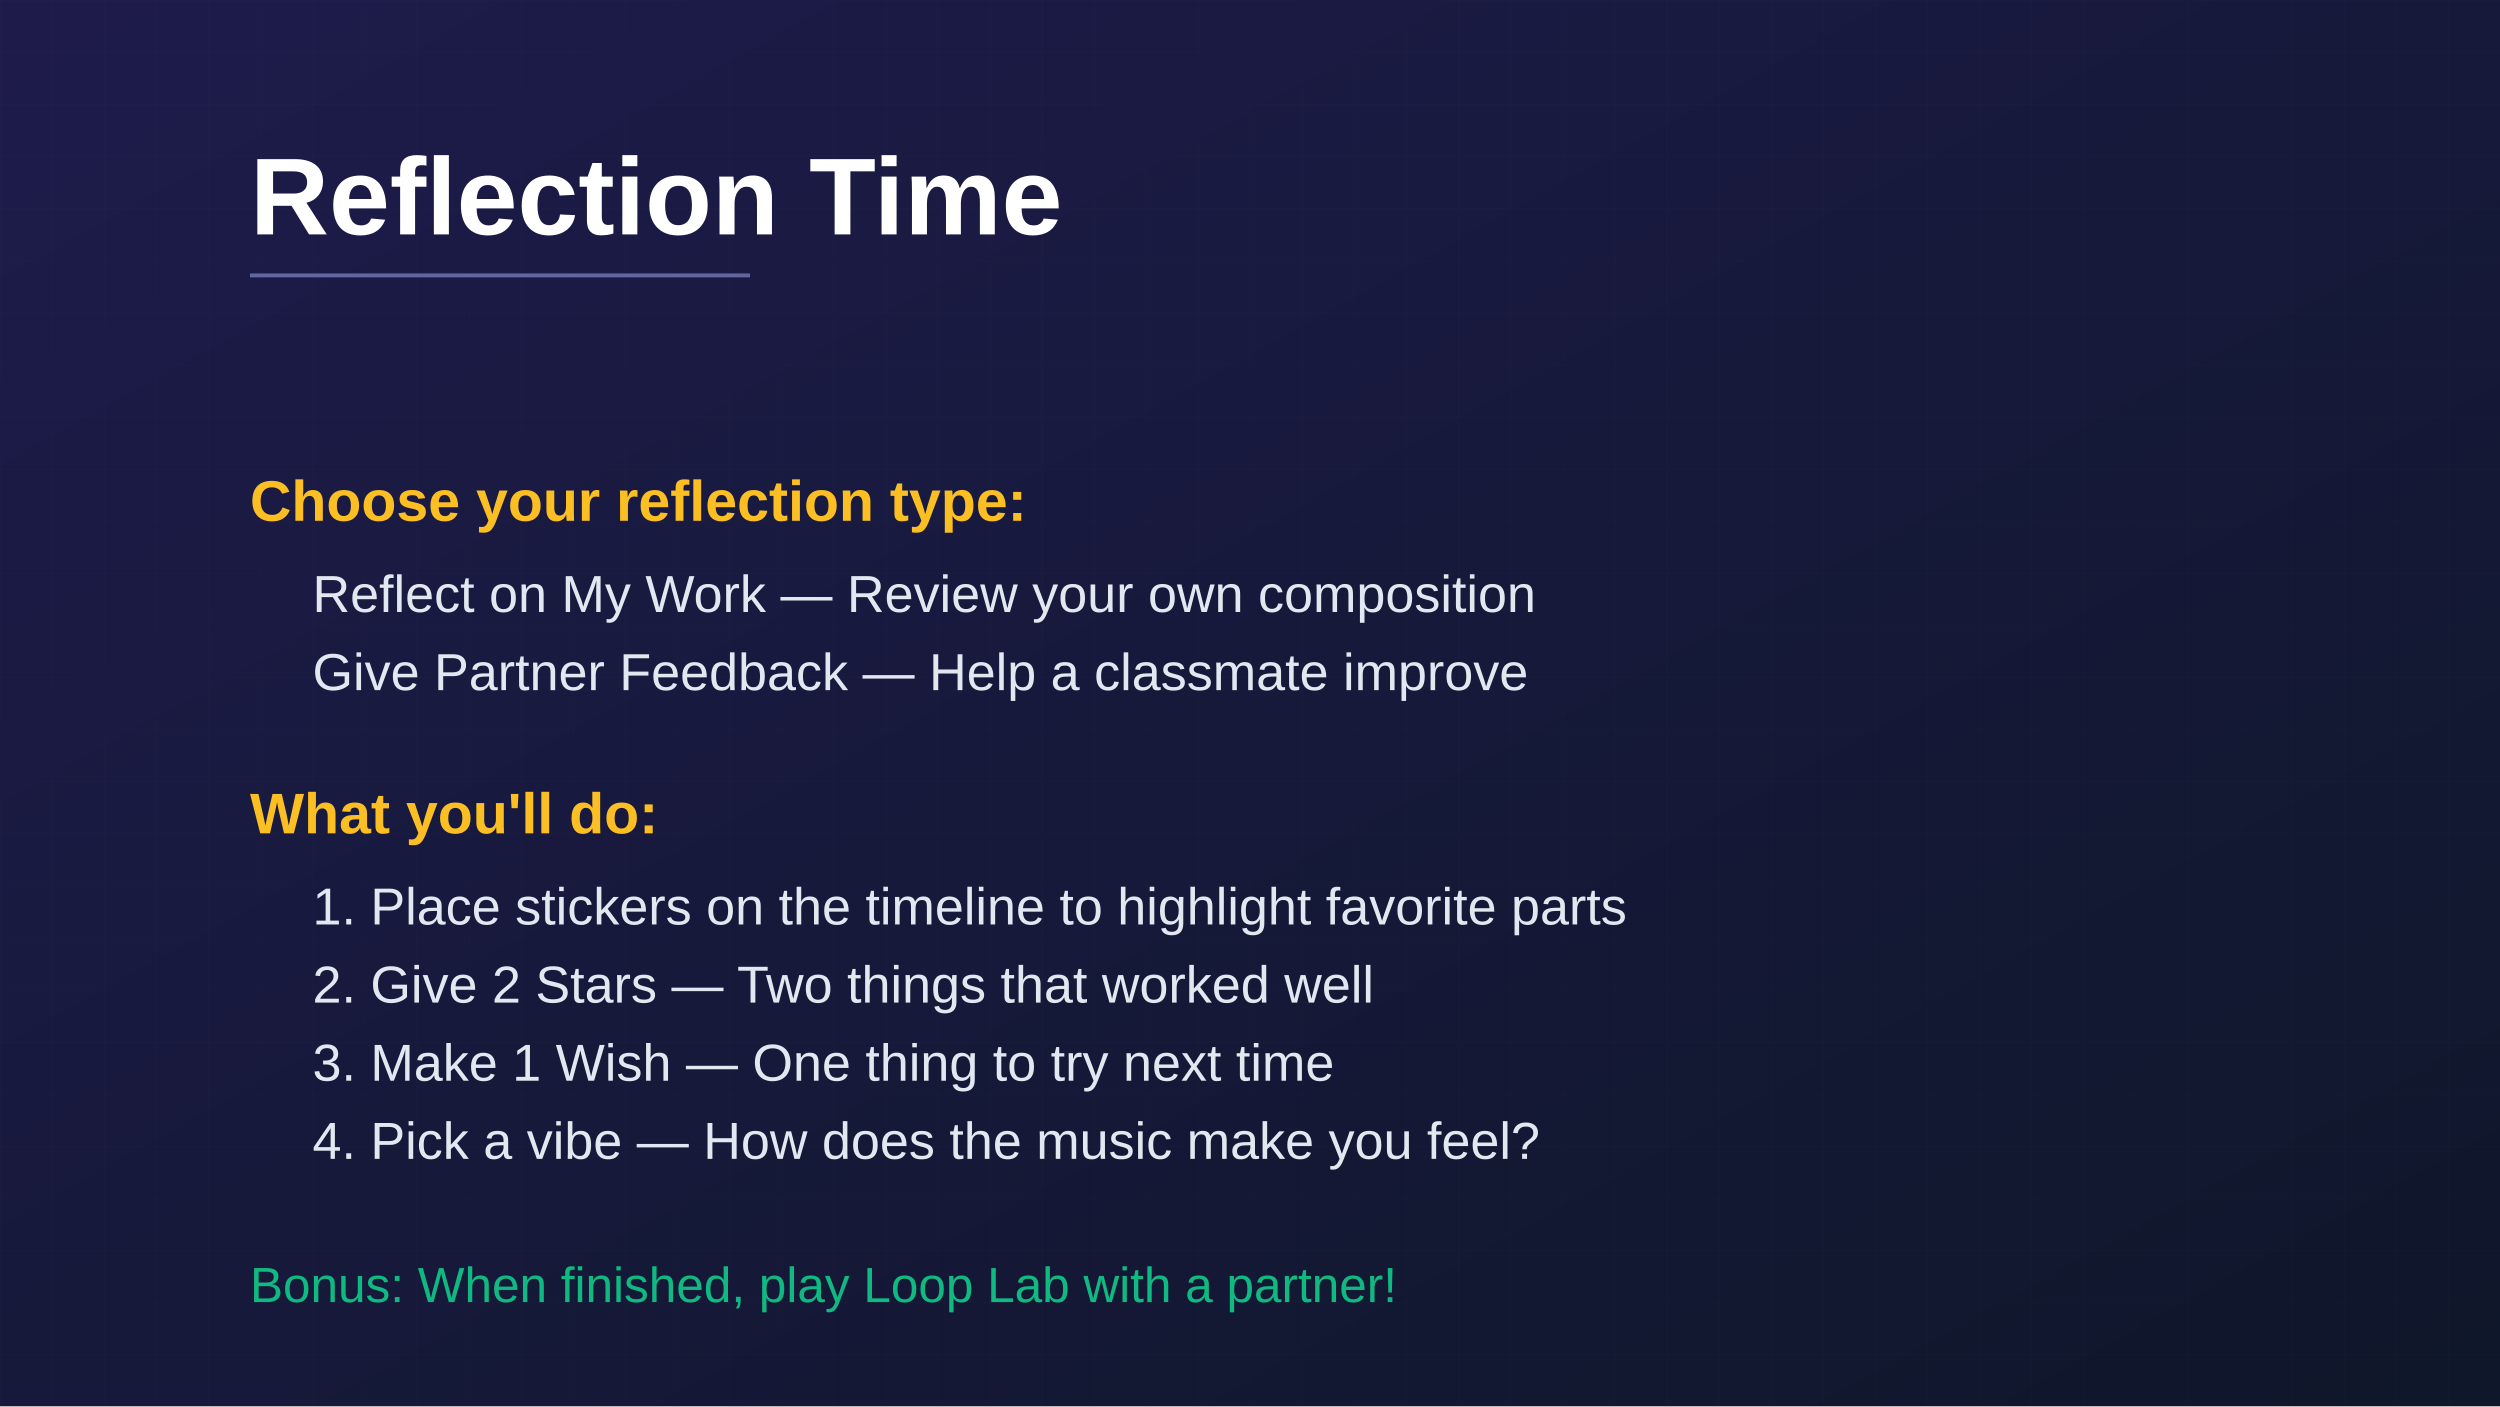
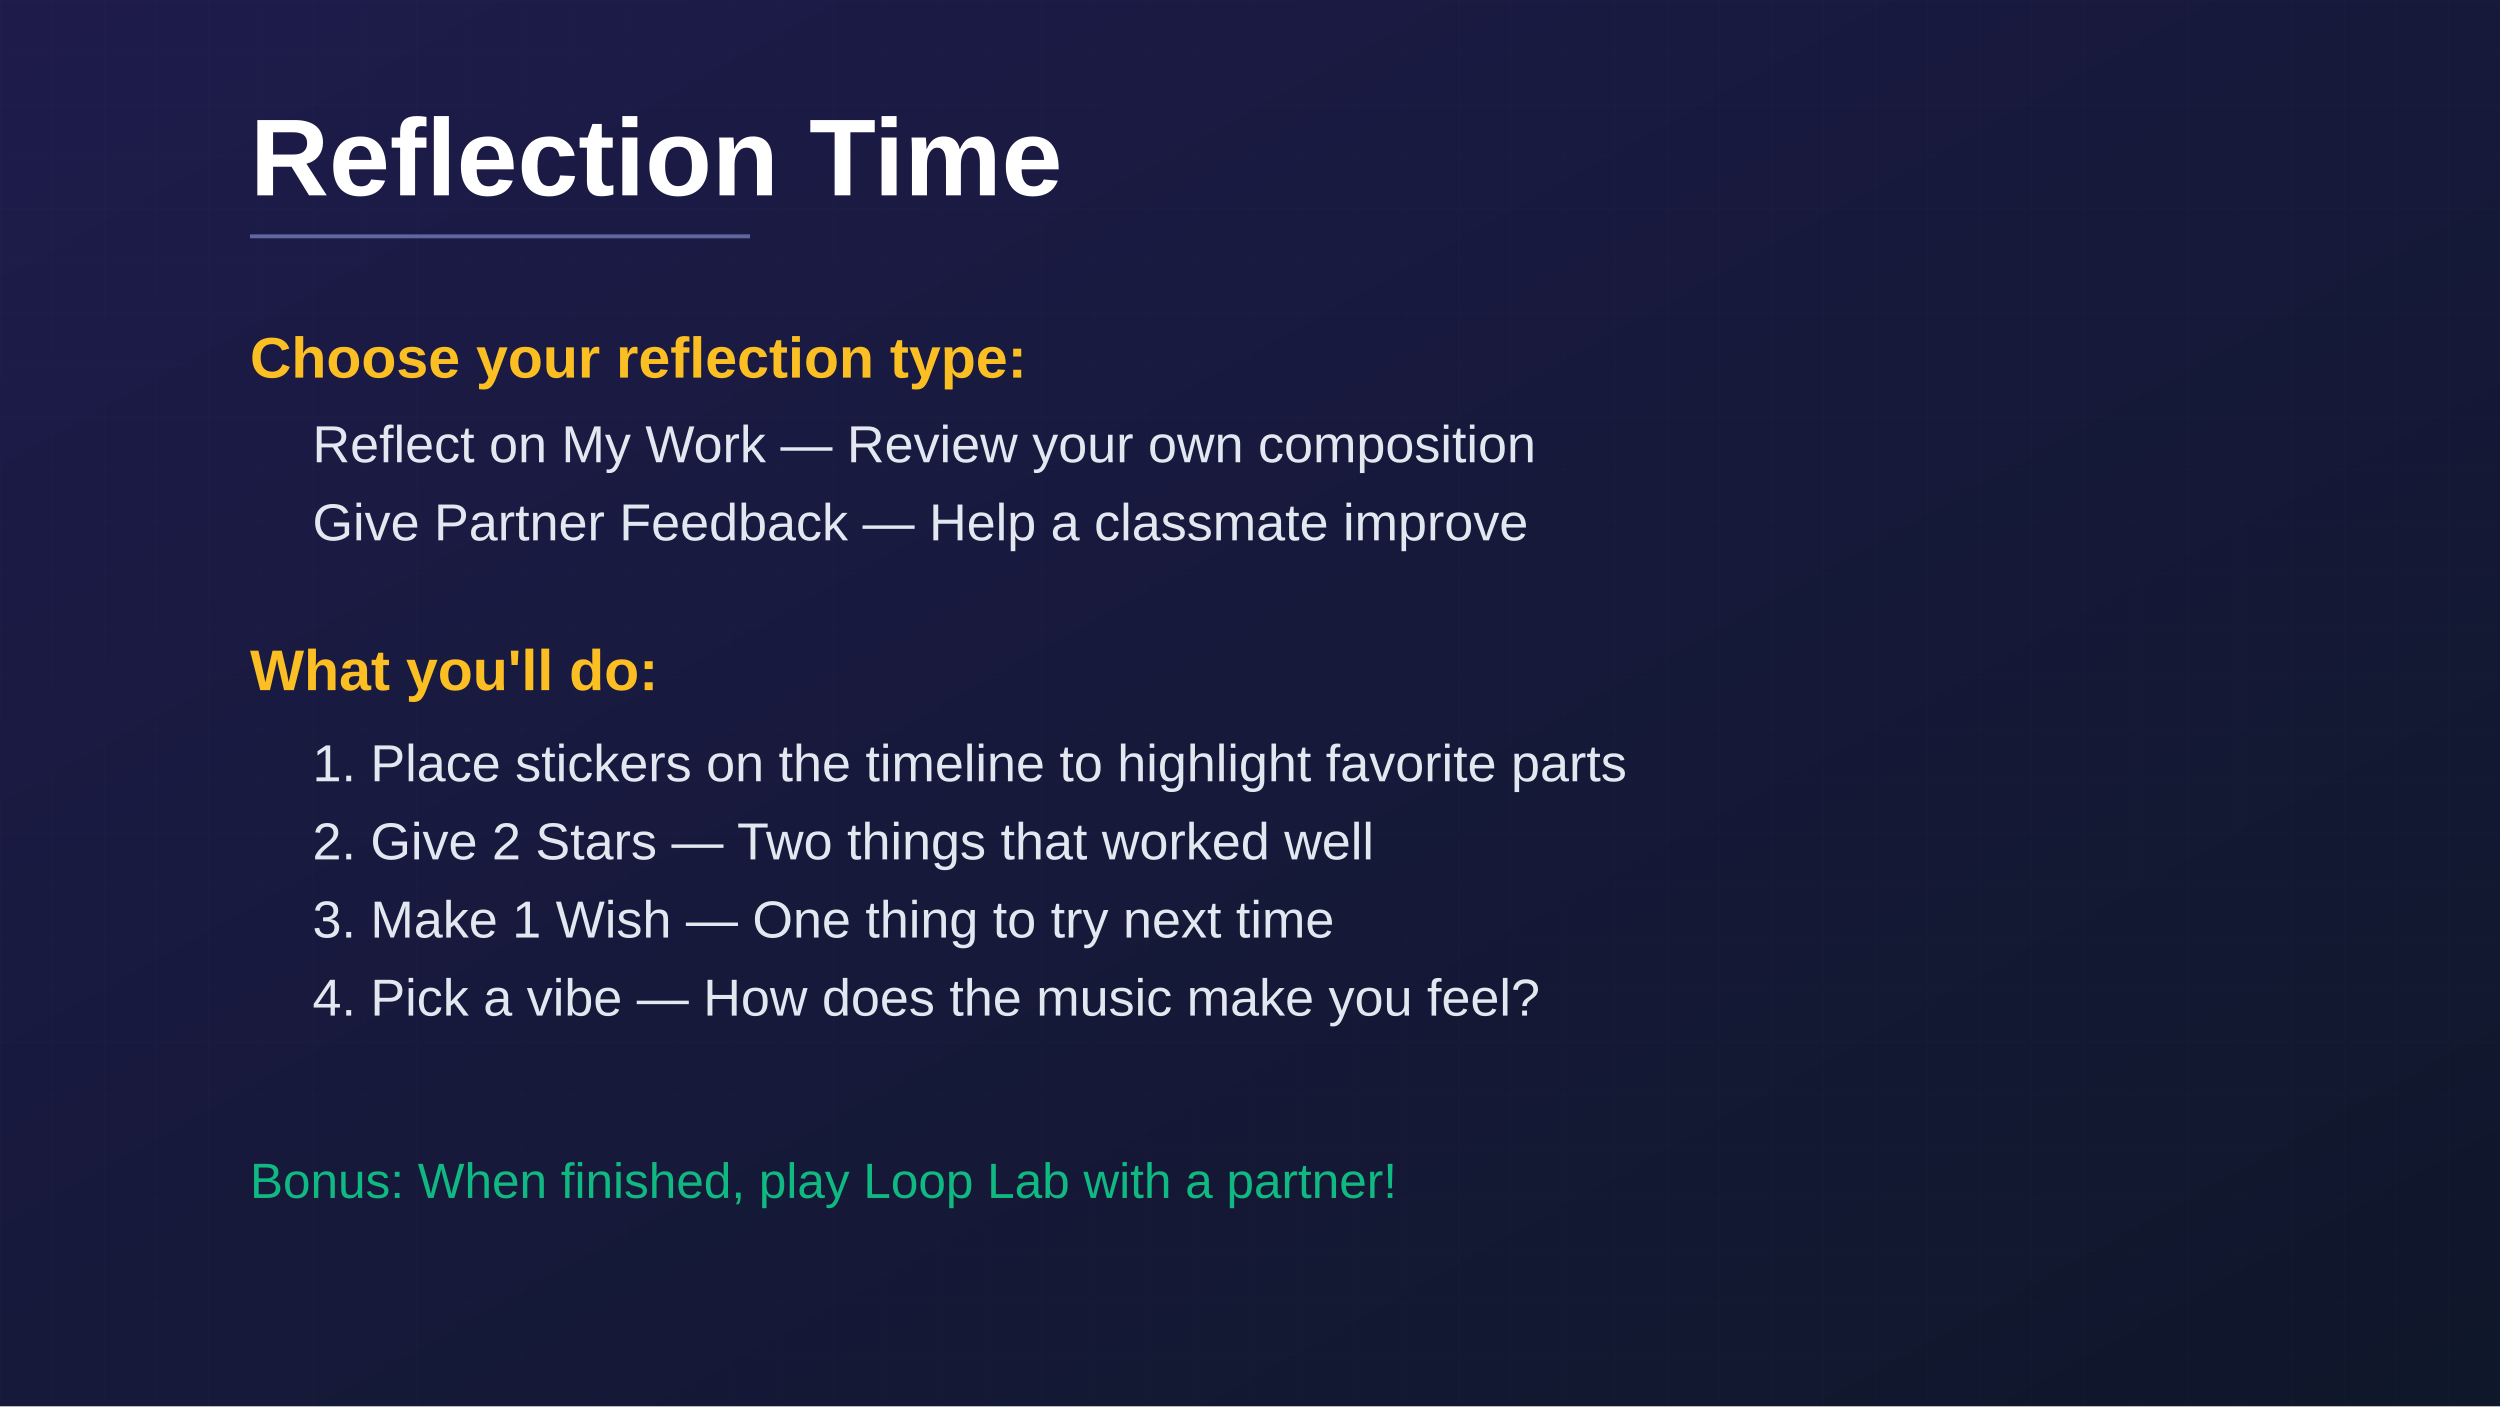
<svg xmlns="http://www.w3.org/2000/svg" width="1920" height="1080">
  <defs>
    <linearGradient id="bg" x1="0%" y1="0%" x2="100%" y2="100%">
      <stop offset="0%" style="stop-color:#1e1b4b" />
      <stop offset="100%" style="stop-color:#0f172a" />
    </linearGradient>
    <pattern id="grid" width="40" height="40" patternUnits="userSpaceOnUse">
      <path d="M 40 0 L 0 0 0 40" fill="none" stroke="white" stroke-width="0.5" opacity="0.03" />
    </pattern>
  </defs>
  <rect width="1920" height="1080" fill="url(#bg)" />
  <rect width="1920" height="1080" fill="url(#grid)" />
-   <text x="192" y="180" font-family="Arial, Helvetica, sans-serif" font-size="84" fill="white" font-weight="bold">Reflection Time</text>
-   <rect x="192" y="210" width="384" height="3" fill="#a5b4fc" opacity="0.5" />
-   <text x="192" y="400" font-family="Arial, Helvetica, sans-serif" font-size="44" fill="#fbbf24" font-weight="bold">Choose your reflection type:</text>
-   <text x="240" y="470" font-family="Arial, Helvetica, sans-serif" font-size="40" fill="#e2e8f0">Reflect on My Work — Review your own composition</text>
-   <text x="240" y="530" font-family="Arial, Helvetica, sans-serif" font-size="40" fill="#e2e8f0">Give Partner Feedback — Help a classmate improve</text>
-   <text x="192" y="640" font-family="Arial, Helvetica, sans-serif" font-size="44" fill="#fbbf24" font-weight="bold">What you'll do:</text>
-   <text x="240" y="710" font-family="Arial, Helvetica, sans-serif" font-size="40" fill="#e2e8f0">1. Place stickers on the timeline to highlight favorite parts</text>
-   <text x="240" y="770" font-family="Arial, Helvetica, sans-serif" font-size="40" fill="#e2e8f0">2. Give 2 Stars — Two things that worked well</text>
-   <text x="240" y="830" font-family="Arial, Helvetica, sans-serif" font-size="40" fill="#e2e8f0">3. Make 1 Wish — One thing to try next time</text>
-   <text x="240" y="890" font-family="Arial, Helvetica, sans-serif" font-size="40" fill="#e2e8f0">4. Pick a vibe — How does the music make you feel?</text>
-   <text x="192" y="1000" font-family="Arial, Helvetica, sans-serif" font-size="38" fill="#10b981">Bonus: When finished, play Loop Lab with a partner!</text>
+   <text x="192" y="150" font-family="Arial, Helvetica, sans-serif" font-size="84" fill="white" font-weight="bold">Reflection Time</text>
+   <rect x="192" y="180" width="384" height="3" fill="#a5b4fc" opacity="0.5" />
+   <text x="192" y="290" font-family="Arial, Helvetica, sans-serif" font-size="44" fill="#fbbf24" font-weight="bold">Choose your reflection type:</text>
+   <text x="240" y="355" font-family="Arial, Helvetica, sans-serif" font-size="40" fill="#e2e8f0">Reflect on My Work — Review your own composition</text>
+   <text x="240" y="415" font-family="Arial, Helvetica, sans-serif" font-size="40" fill="#e2e8f0">Give Partner Feedback — Help a classmate improve</text>
+   <text x="192" y="530" font-family="Arial, Helvetica, sans-serif" font-size="44" fill="#fbbf24" font-weight="bold">What you'll do:</text>
+   <text x="240" y="600" font-family="Arial, Helvetica, sans-serif" font-size="40" fill="#e2e8f0">1. Place stickers on the timeline to highlight favorite parts</text>
+   <text x="240" y="660" font-family="Arial, Helvetica, sans-serif" font-size="40" fill="#e2e8f0">2. Give 2 Stars — Two things that worked well</text>
+   <text x="240" y="720" font-family="Arial, Helvetica, sans-serif" font-size="40" fill="#e2e8f0">3. Make 1 Wish — One thing to try next time</text>
+   <text x="240" y="780" font-family="Arial, Helvetica, sans-serif" font-size="40" fill="#e2e8f0">4. Pick a vibe — How does the music make you feel?</text>
+   <text x="192" y="920" font-family="Arial, Helvetica, sans-serif" font-size="38" fill="#10b981">Bonus: When finished, play Loop Lab with a partner!</text>
</svg>
